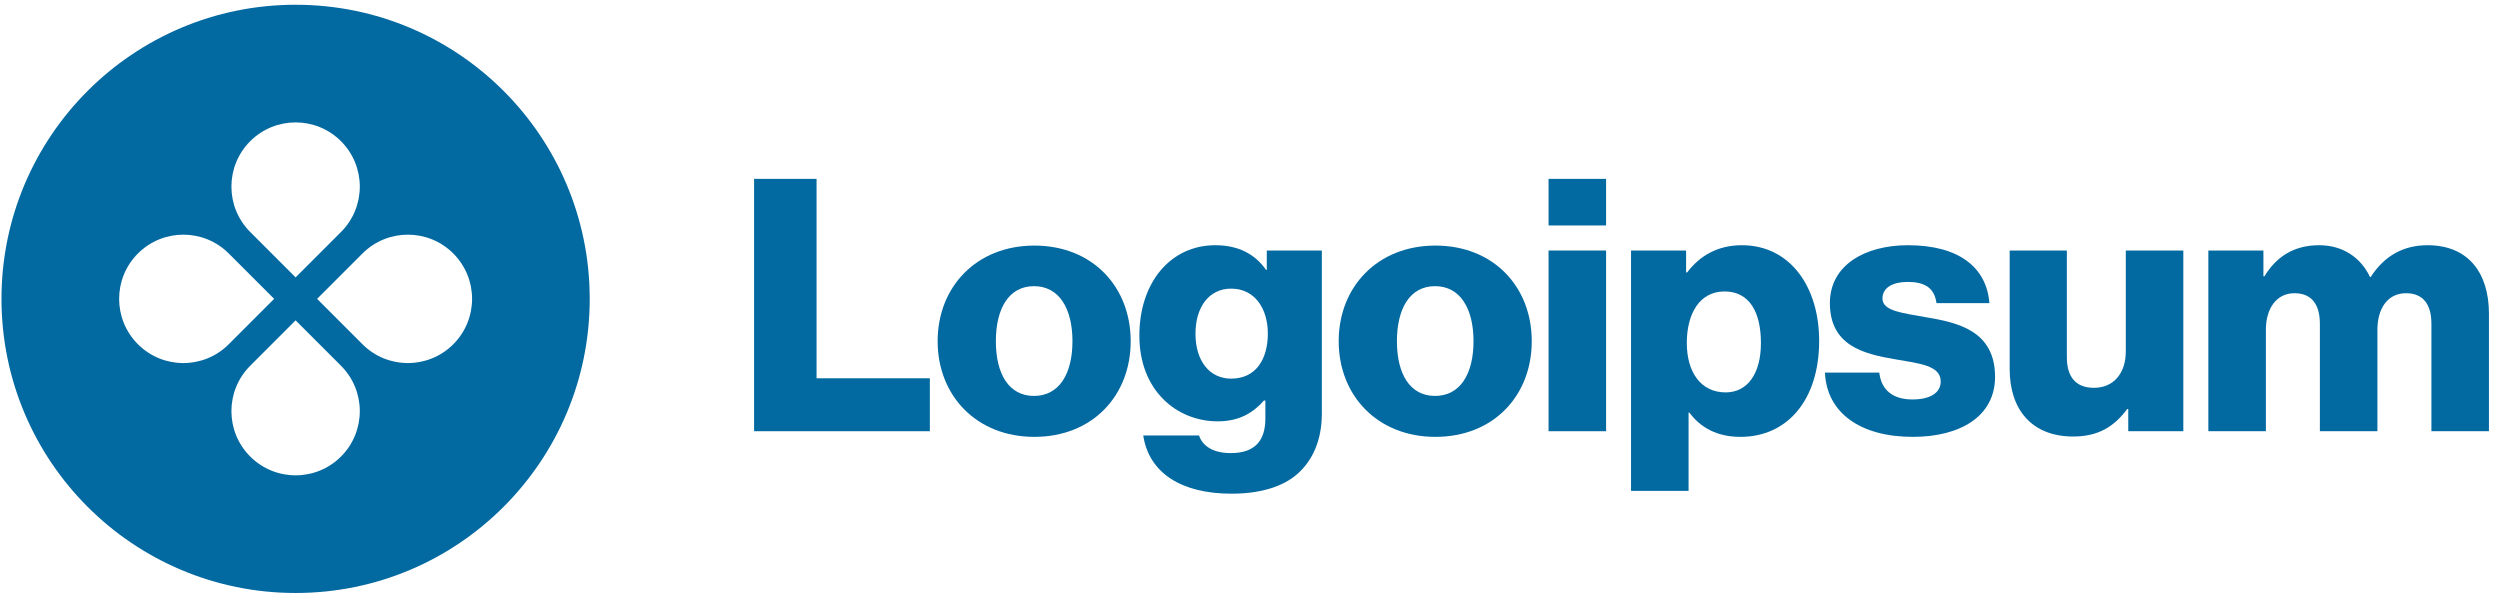
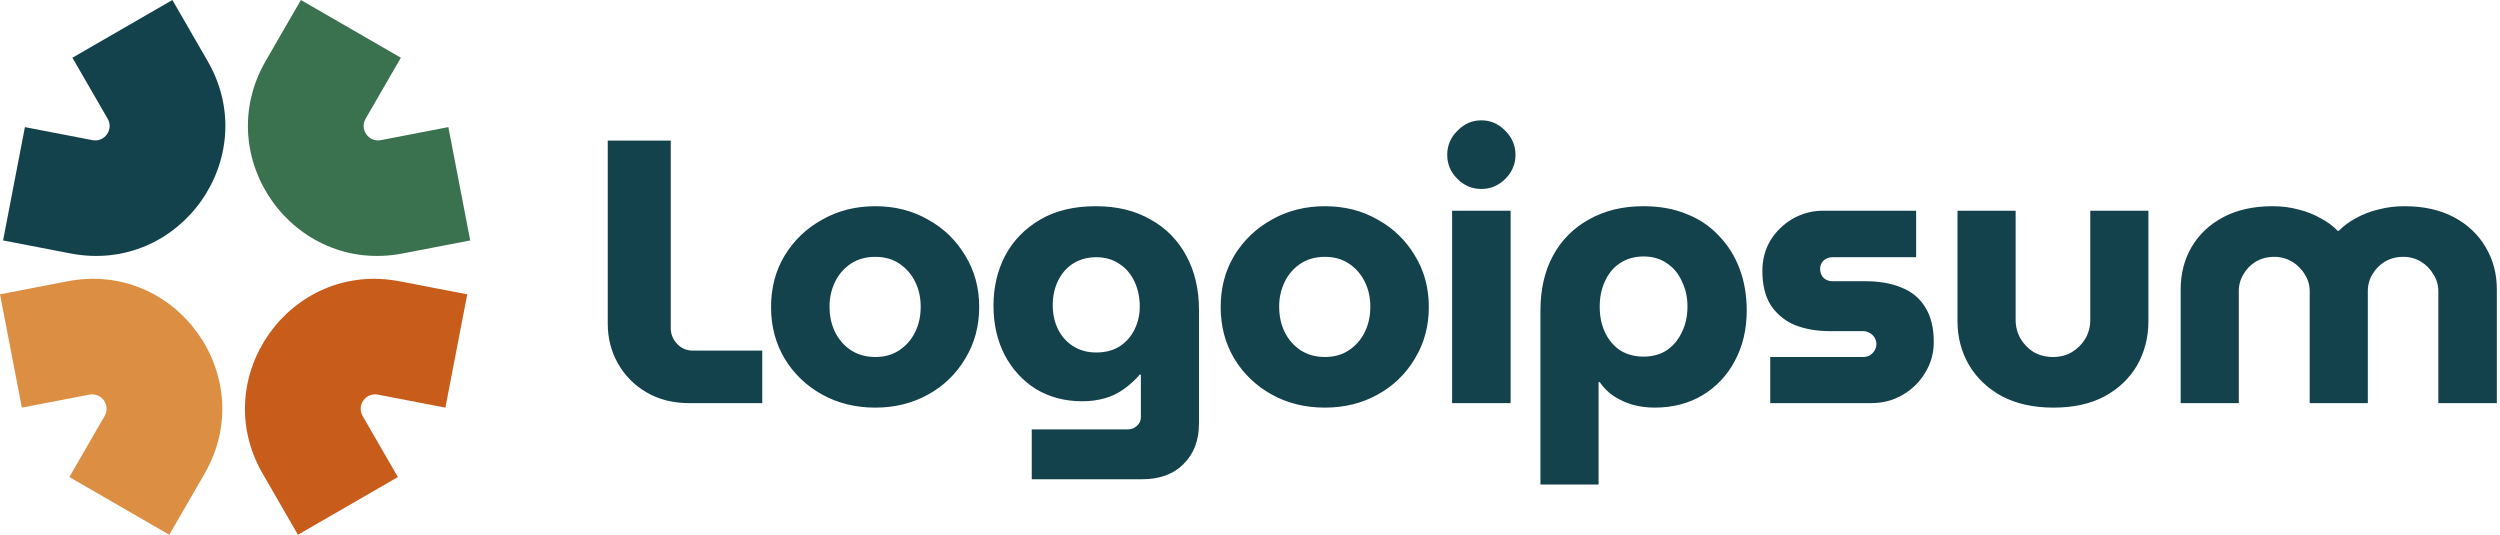
- <svg xmlns="http://www.w3.org/2000/svg" id="logo-52" width="170" height="41" viewBox="0 0 170 41" fill="none">
-   <path d="M51.278 29.323H63.23V25.723H55.526V12.163H51.278V29.323Z" class="cneutral" fill="#0369a1" />
-   <path d="M70.311 26.923C68.607 26.923 67.719 25.435 67.719 23.203C67.719 20.971 68.607 19.459 70.311 19.459C72.015 19.459 72.927 20.971 72.927 23.203C72.927 25.435 72.015 26.923 70.311 26.923ZM70.335 29.707C74.295 29.707 76.887 26.899 76.887 23.203C76.887 19.507 74.295 16.699 70.335 16.699C66.399 16.699 63.759 19.507 63.759 23.203C63.759 26.899 66.399 29.707 70.335 29.707Z" class="cneutral" fill="#0369a1" />
-   <path d="M83.741 33.571C85.565 33.571 87.173 33.163 88.253 32.203C89.237 31.315 89.885 29.971 89.885 28.123V17.035H86.141V18.355H86.093C85.373 17.323 84.269 16.675 82.637 16.675C79.589 16.675 77.477 19.219 77.477 22.819C77.477 26.587 80.045 28.651 82.805 28.651C84.293 28.651 85.229 28.051 85.949 27.235H86.045V28.459C86.045 29.947 85.349 30.811 83.693 30.811C82.397 30.811 81.749 30.259 81.533 29.611H77.741C78.125 32.179 80.357 33.571 83.741 33.571ZM83.717 25.747C82.253 25.747 81.293 24.547 81.293 22.699C81.293 20.827 82.253 19.627 83.717 19.627C85.349 19.627 86.213 21.019 86.213 22.675C86.213 24.403 85.421 25.747 83.717 25.747Z" class="cneutral" fill="#0369a1" />
-   <path d="M97.583 26.923C95.879 26.923 94.991 25.435 94.991 23.203C94.991 20.971 95.879 19.459 97.583 19.459C99.287 19.459 100.199 20.971 100.199 23.203C100.199 25.435 99.287 26.923 97.583 26.923ZM97.607 29.707C101.567 29.707 104.159 26.899 104.159 23.203C104.159 19.507 101.567 16.699 97.607 16.699C93.671 16.699 91.031 19.507 91.031 23.203C91.031 26.899 93.671 29.707 97.607 29.707Z" class="cneutral" fill="#0369a1" />
-   <path d="M105.302 29.323H109.214V17.035H105.302V29.323ZM105.302 15.331H109.214V12.163H105.302V15.331Z" class="cneutral" fill="#0369a1" />
-   <path d="M110.911 33.379H114.823V28.051H114.871C115.639 29.083 116.767 29.707 118.351 29.707C121.567 29.707 123.703 27.163 123.703 23.179C123.703 19.483 121.711 16.675 118.447 16.675C116.767 16.675 115.567 17.419 114.727 18.523H114.655V17.035H110.911V33.379ZM117.343 26.683C115.663 26.683 114.703 25.315 114.703 23.323C114.703 21.331 115.567 19.819 117.271 19.819C118.951 19.819 119.743 21.211 119.743 23.323C119.743 25.411 118.831 26.683 117.343 26.683Z" class="cneutral" fill="#0369a1" />
-   <path d="M130.072 29.707C133.288 29.707 135.664 28.315 135.664 25.627C135.664 22.483 133.12 21.931 130.96 21.571C129.4 21.283 128.008 21.163 128.008 20.299C128.008 19.531 128.752 19.171 129.712 19.171C130.792 19.171 131.536 19.507 131.68 20.611H135.28C135.088 18.187 133.216 16.675 129.736 16.675C126.832 16.675 124.432 18.019 124.432 20.611C124.432 23.491 126.712 24.067 128.848 24.427C130.48 24.715 131.968 24.835 131.968 25.939C131.968 26.731 131.224 27.163 130.048 27.163C128.752 27.163 127.936 26.563 127.792 25.339H124.096C124.216 28.051 126.472 29.707 130.072 29.707Z" class="cneutral" fill="#0369a1" />
-   <path d="M140.978 29.683C142.682 29.683 143.762 29.011 144.65 27.811H144.722V29.323H148.466V17.035H144.554V23.899C144.554 25.363 143.738 26.371 142.394 26.371C141.146 26.371 140.546 25.627 140.546 24.283V17.035H136.658V25.099C136.658 27.835 138.146 29.683 140.978 29.683Z" class="cneutral" fill="#0369a1" />
-   <path d="M150.168 29.323H154.08V22.435C154.08 20.971 154.8 19.939 156.024 19.939C157.2 19.939 157.752 20.707 157.752 22.027V29.323H161.664V22.435C161.664 20.971 162.36 19.939 163.608 19.939C164.784 19.939 165.336 20.707 165.336 22.027V29.323H169.248V21.331C169.248 18.571 167.856 16.675 165.072 16.675C163.488 16.675 162.168 17.347 161.208 18.835H161.16C160.536 17.515 159.312 16.675 157.704 16.675C155.928 16.675 154.752 17.515 153.984 18.787H153.912V17.035H150.168V29.323Z" class="cneutral" fill="#0369a1" />
-   <path fill-rule="evenodd" clip-rule="evenodd" d="M20.101 40.323C31.147 40.323 40.101 31.369 40.101 20.323C40.101 9.278 31.147 0.323 20.101 0.323C9.056 0.323 0.101 9.278 0.101 20.323C0.101 31.369 9.056 40.323 20.101 40.323ZM23.188 15.776C24.893 14.071 24.893 11.307 23.188 9.602C21.483 7.897 18.719 7.897 17.015 9.602C15.31 11.307 15.31 14.071 17.015 15.776L20.101 18.863L23.188 15.776ZM24.649 23.41C26.354 25.115 29.118 25.115 30.823 23.41C32.528 21.705 32.528 18.941 30.823 17.236C29.118 15.531 26.354 15.531 24.649 17.236L21.562 20.323L24.649 23.41ZM23.188 31.045C24.893 29.34 24.893 26.576 23.188 24.871L20.101 21.784L17.015 24.871C15.31 26.576 15.31 29.34 17.015 31.045C18.719 32.749 21.483 32.749 23.188 31.045ZM9.38 23.41C7.675 21.705 7.675 18.941 9.38 17.236C11.085 15.531 13.849 15.531 15.554 17.236L18.641 20.323L15.554 23.41C13.849 25.115 11.085 25.115 9.38 23.41Z" class="ccustom" fill="#0369a1" />
+ <svg xmlns="http://www.w3.org/2000/svg" width="187" height="40" fill="none" viewBox="0 0 187 40">
+   <path fill="#3A724F" fill-rule="evenodd" d="M19.87 4.567 22.507 0l7.476 4.317-2.636 4.566c-.463.801.23 1.775 1.138 1.6l5.052-.975 1.635 8.477-5.052.974c-8.172 1.576-14.411-7.184-10.25-14.392Z" clip-rule="evenodd" />
+   <path fill="#DC8E43" fill-rule="evenodd" d="M15.302 35.433 12.665 40l-7.477-4.316 2.637-4.567c.463-.801-.23-1.775-1.139-1.6l-5.051.974L0 22.015l5.052-.974c8.172-1.576 14.41 7.184 10.25 14.392Z" clip-rule="evenodd" />
+   <path fill="#14424C" fill-rule="evenodd" d="M15.53 4.567 12.894 0 5.417 4.317l2.637 4.566c.462.801-.23 1.775-1.139 1.6l-5.052-.975L.23 17.985l5.051.974c8.173 1.576 14.412-7.184 10.25-14.392Z" clip-rule="evenodd" />
+   <path fill="#C85D1B" fill-rule="evenodd" d="M19.65 35.433 22.285 40l7.477-4.316-2.637-4.567c-.462-.801.23-1.775 1.139-1.6l5.051.974 1.635-8.476-5.052-.974c-8.172-1.576-14.41 7.184-10.25 14.392Z" clip-rule="evenodd" />
+   <path fill="#14424C" d="M163.114 30.153v-8.5c0-1.178.271-2.235.813-3.17.561-.954 1.356-1.702 2.385-2.245 1.029-.542 2.254-.813 3.675-.813a7.23 7.23 0 0 1 1.964.252c.599.15 1.141.365 1.627.645.505.262.935.58 1.291.954h.056a5.5 5.5 0 0 1 1.29-.954 6.772 6.772 0 0 1 1.656-.645 7.541 7.541 0 0 1 1.992-.252c1.421 0 2.646.27 3.675.813 1.028.543 1.823 1.29 2.384 2.245.562.935.842 1.991.842 3.17v8.5h-4.377v-8.36c0-.467-.121-.888-.364-1.262a2.663 2.663 0 0 0-.926-.954 2.508 2.508 0 0 0-1.347-.365c-.505 0-.963.122-1.374.365a2.654 2.654 0 0 0-.926.954 2.4 2.4 0 0 0-.337 1.262v8.36h-4.348v-8.36c0-.467-.122-.888-.365-1.262a2.585 2.585 0 0 0-.954-.954 2.508 2.508 0 0 0-1.347-.365c-.505 0-.963.122-1.374.365a2.654 2.654 0 0 0-.926.954 2.41 2.41 0 0 0-.337 1.262v8.36h-4.348ZM153.603 30.49c-1.477 0-2.759-.28-3.843-.842-1.066-.58-1.889-1.356-2.469-2.328-.58-.991-.87-2.086-.87-3.283v-8.276h4.349v8.164c0 .505.121.973.364 1.403.243.411.571.748.982 1.01.43.243.917.365 1.459.365.524 0 .991-.122 1.403-.365.43-.262.767-.599 1.01-1.01.243-.43.365-.898.365-1.403v-8.164h4.348v8.276c0 1.197-.281 2.292-.842 3.283-.561.972-1.374 1.749-2.44 2.328-1.048.561-2.32.842-3.816.842ZM132.414 30.153v-3.45h6.93c.187 0 .355-.038.505-.113.149-.093.271-.215.364-.364a.93.93 0 0 0 0-.982.9.9 0 0 0-.364-.337.934.934 0 0 0-.505-.14h-2.525c-.936 0-1.787-.15-2.553-.449a4.052 4.052 0 0 1-1.796-1.459c-.43-.673-.645-1.543-.645-2.609 0-.823.196-1.571.589-2.244a4.76 4.76 0 0 1 1.655-1.628 4.568 4.568 0 0 1 2.329-.617h6.929v3.479h-6.256a.97.97 0 0 0-.673.253.841.841 0 0 0-.253.617c0 .262.085.486.253.673a.97.97 0 0 0 .673.253h2.469c1.047 0 1.945.159 2.693.476.767.3 1.356.786 1.768 1.46.43.673.645 1.542.645 2.608 0 .842-.215 1.609-.645 2.3a4.613 4.613 0 0 1-1.684 1.656c-.692.412-1.477.617-2.356.617h-7.547ZM122.94 15.425c1.216 0 2.291.196 3.226.589a6.41 6.41 0 0 1 2.413 1.627 6.993 6.993 0 0 1 1.543 2.469c.355.935.533 1.973.533 3.114 0 1.421-.299 2.684-.898 3.787a6.471 6.471 0 0 1-2.412 2.553c-1.029.617-2.226.926-3.591.926-.58 0-1.132-.075-1.656-.224a5.312 5.312 0 0 1-1.402-.646 3.9 3.9 0 0 1-1.038-1.038h-.085v7.66h-4.348V23.223c0-1.59.318-2.965.954-4.124a6.666 6.666 0 0 1 2.693-2.694c1.16-.654 2.516-.981 4.068-.981Zm0 3.759c-.673 0-1.262.168-1.767.505-.487.318-.861.767-1.123 1.347-.261.56-.392 1.197-.392 1.907 0 .711.131 1.347.392 1.908.262.561.636 1.01 1.123 1.347.505.318 1.094.477 1.767.477.673 0 1.253-.16 1.739-.477a3.297 3.297 0 0 0 1.123-1.347c.28-.561.42-1.197.42-1.908 0-.71-.14-1.346-.42-1.907-.262-.58-.636-1.03-1.123-1.347-.486-.337-1.066-.505-1.739-.505ZM108.617 30.153V15.761h4.377v14.392h-4.377Zm2.188-16.019c-.692 0-1.29-.252-1.795-.757-.505-.505-.758-1.104-.758-1.796s.253-1.29.758-1.795c.505-.524 1.103-.786 1.795-.786s1.291.262 1.796.786c.505.505.757 1.103.757 1.795s-.252 1.29-.757 1.796c-.505.505-1.104.757-1.796.757ZM99.105 30.49c-1.477 0-2.805-.327-3.984-.982a7.462 7.462 0 0 1-2.805-2.693c-.673-1.141-1.01-2.422-1.01-3.844 0-1.44.337-2.721 1.01-3.843a7.462 7.462 0 0 1 2.805-2.693c1.179-.674 2.507-1.01 3.984-1.01 1.478 0 2.796.336 3.956 1.01a7.25 7.25 0 0 1 2.777 2.693c.692 1.122 1.038 2.403 1.038 3.843 0 1.422-.346 2.703-1.038 3.844a7.25 7.25 0 0 1-2.777 2.693c-1.178.655-2.497.982-3.956.982Zm0-3.787c.692 0 1.291-.169 1.796-.505a3.424 3.424 0 0 0 1.178-1.347c.281-.561.421-1.197.421-1.908 0-.692-.14-1.318-.421-1.88a3.423 3.423 0 0 0-1.178-1.346c-.505-.337-1.104-.505-1.796-.505s-1.3.168-1.823.505a3.428 3.428 0 0 0-1.179 1.347 4.144 4.144 0 0 0-.42 1.88c0 .71.14 1.346.42 1.907a3.43 3.43 0 0 0 1.179 1.347c.523.336 1.131.505 1.823.505ZM77.174 35.849v-3.732h7.181c.281 0 .515-.093.702-.28a.83.83 0 0 0 .28-.646v-3.17h-.084a6.59 6.59 0 0 1-1.206 1.094c-.412.3-.88.524-1.403.674a6.023 6.023 0 0 1-1.711.224c-1.272 0-2.413-.3-3.423-.898-.991-.617-1.777-1.468-2.357-2.553-.56-1.084-.841-2.319-.841-3.703 0-1.365.29-2.609.87-3.731.598-1.122 1.468-2.02 2.609-2.693 1.14-.674 2.534-1.01 4.18-1.01 1.571 0 2.927.327 4.068.982a6.624 6.624 0 0 1 2.693 2.72c.636 1.16.954 2.526.954 4.097v8.416c0 1.29-.383 2.31-1.15 3.058-.748.767-1.786 1.15-3.114 1.15h-8.248Zm4.825-9.483c.673 0 1.253-.15 1.74-.449a3.18 3.18 0 0 0 1.121-1.262 3.834 3.834 0 0 0 .393-1.74c0-.673-.13-1.29-.392-1.851-.262-.561-.636-1.001-1.123-1.319-.486-.337-1.066-.505-1.74-.505-.654 0-1.234.159-1.739.477-.486.318-.86.748-1.122 1.29-.261.543-.392 1.15-.392 1.824 0 .655.13 1.253.392 1.796.262.523.636.944 1.123 1.262.504.318 1.084.477 1.739.477ZM65.473 30.49c-1.477 0-2.805-.327-3.983-.982a7.46 7.46 0 0 1-2.806-2.693c-.673-1.141-1.01-2.422-1.01-3.844 0-1.44.337-2.721 1.01-3.843a7.46 7.46 0 0 1 2.806-2.693c1.178-.674 2.506-1.01 3.983-1.01 1.478 0 2.796.336 3.956 1.01a7.252 7.252 0 0 1 2.777 2.693c.692 1.122 1.038 2.403 1.038 3.843 0 1.422-.346 2.703-1.038 3.844a7.252 7.252 0 0 1-2.777 2.693c-1.178.655-2.497.982-3.956.982Zm0-3.787c.692 0 1.29-.169 1.796-.505a3.43 3.43 0 0 0 1.178-1.347c.28-.561.42-1.197.42-1.908 0-.692-.14-1.318-.42-1.88a3.429 3.429 0 0 0-1.178-1.346c-.505-.337-1.104-.505-1.796-.505s-1.3.168-1.823.505a3.428 3.428 0 0 0-1.179 1.347 4.145 4.145 0 0 0-.42 1.88c0 .71.14 1.346.42 1.907a3.43 3.43 0 0 0 1.179 1.347c.523.336 1.131.505 1.823.505ZM51.547 30.153c-1.216 0-2.282-.27-3.198-.813a5.763 5.763 0 0 1-2.132-2.16c-.505-.898-.758-1.89-.758-2.974V10.515h4.713v14.027c0 .45.16.842.477 1.179.318.336.71.505 1.178.505h5.19v3.927h-5.47Z" />
</svg>
